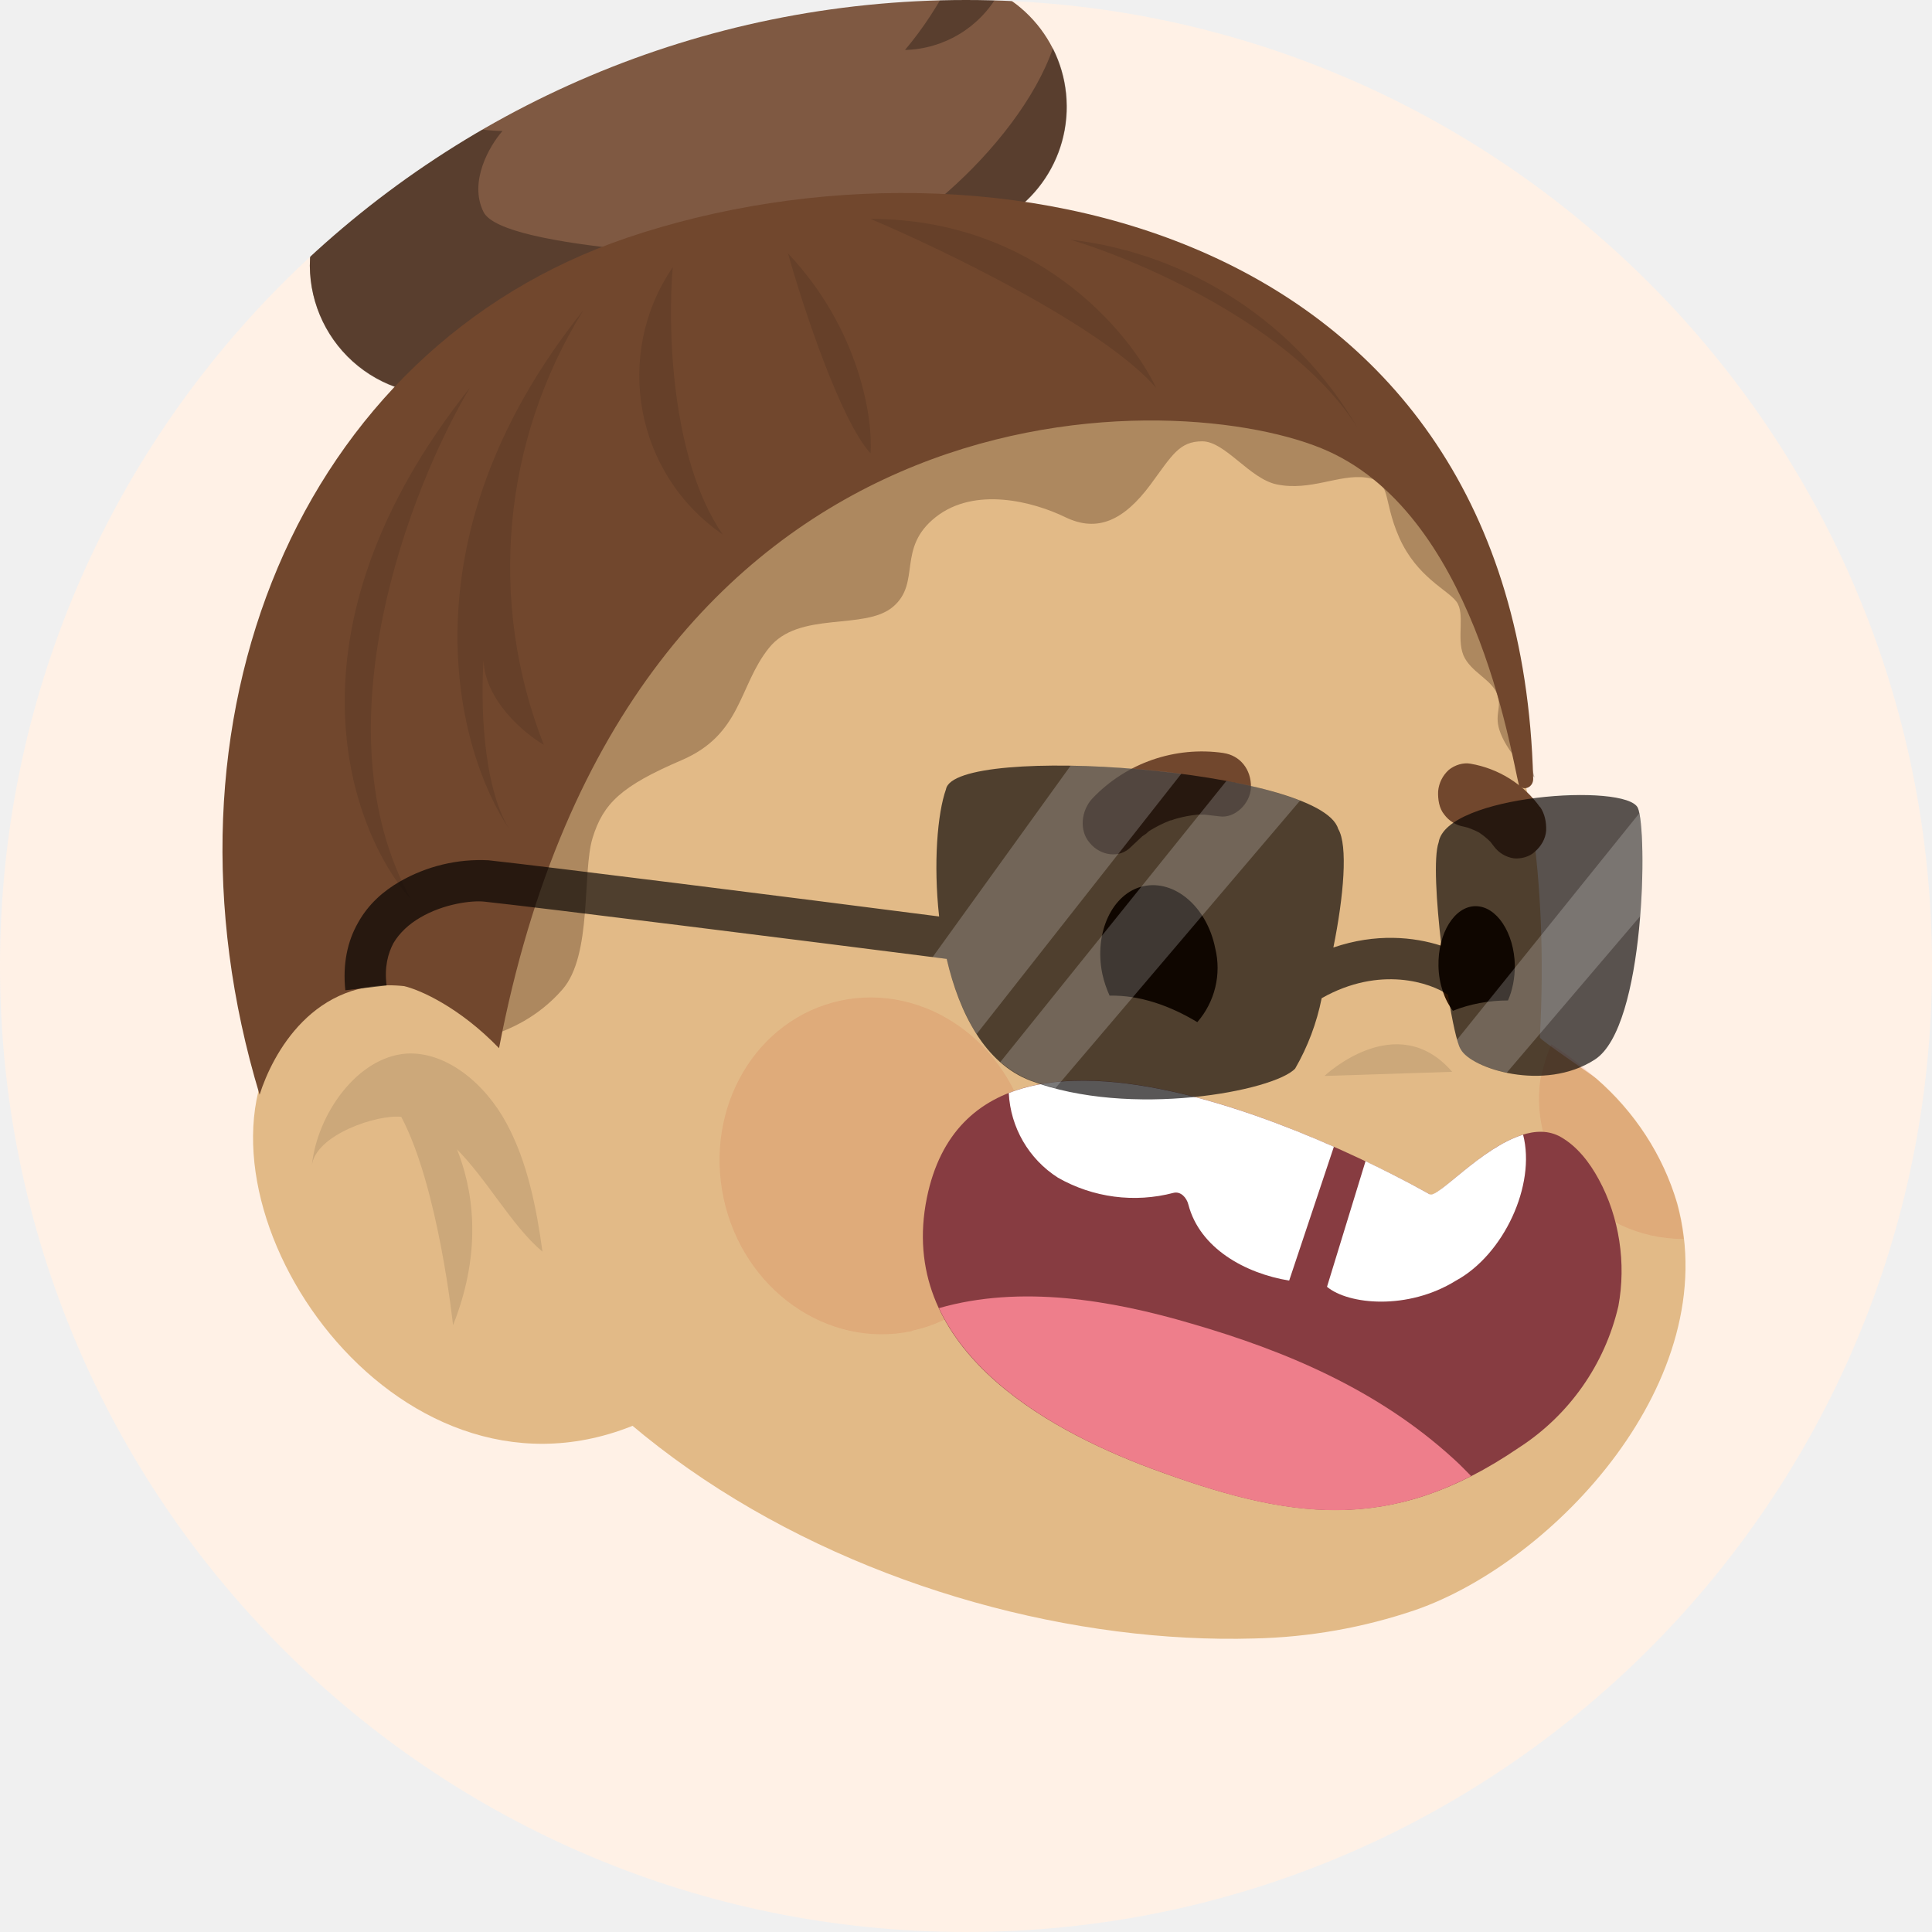
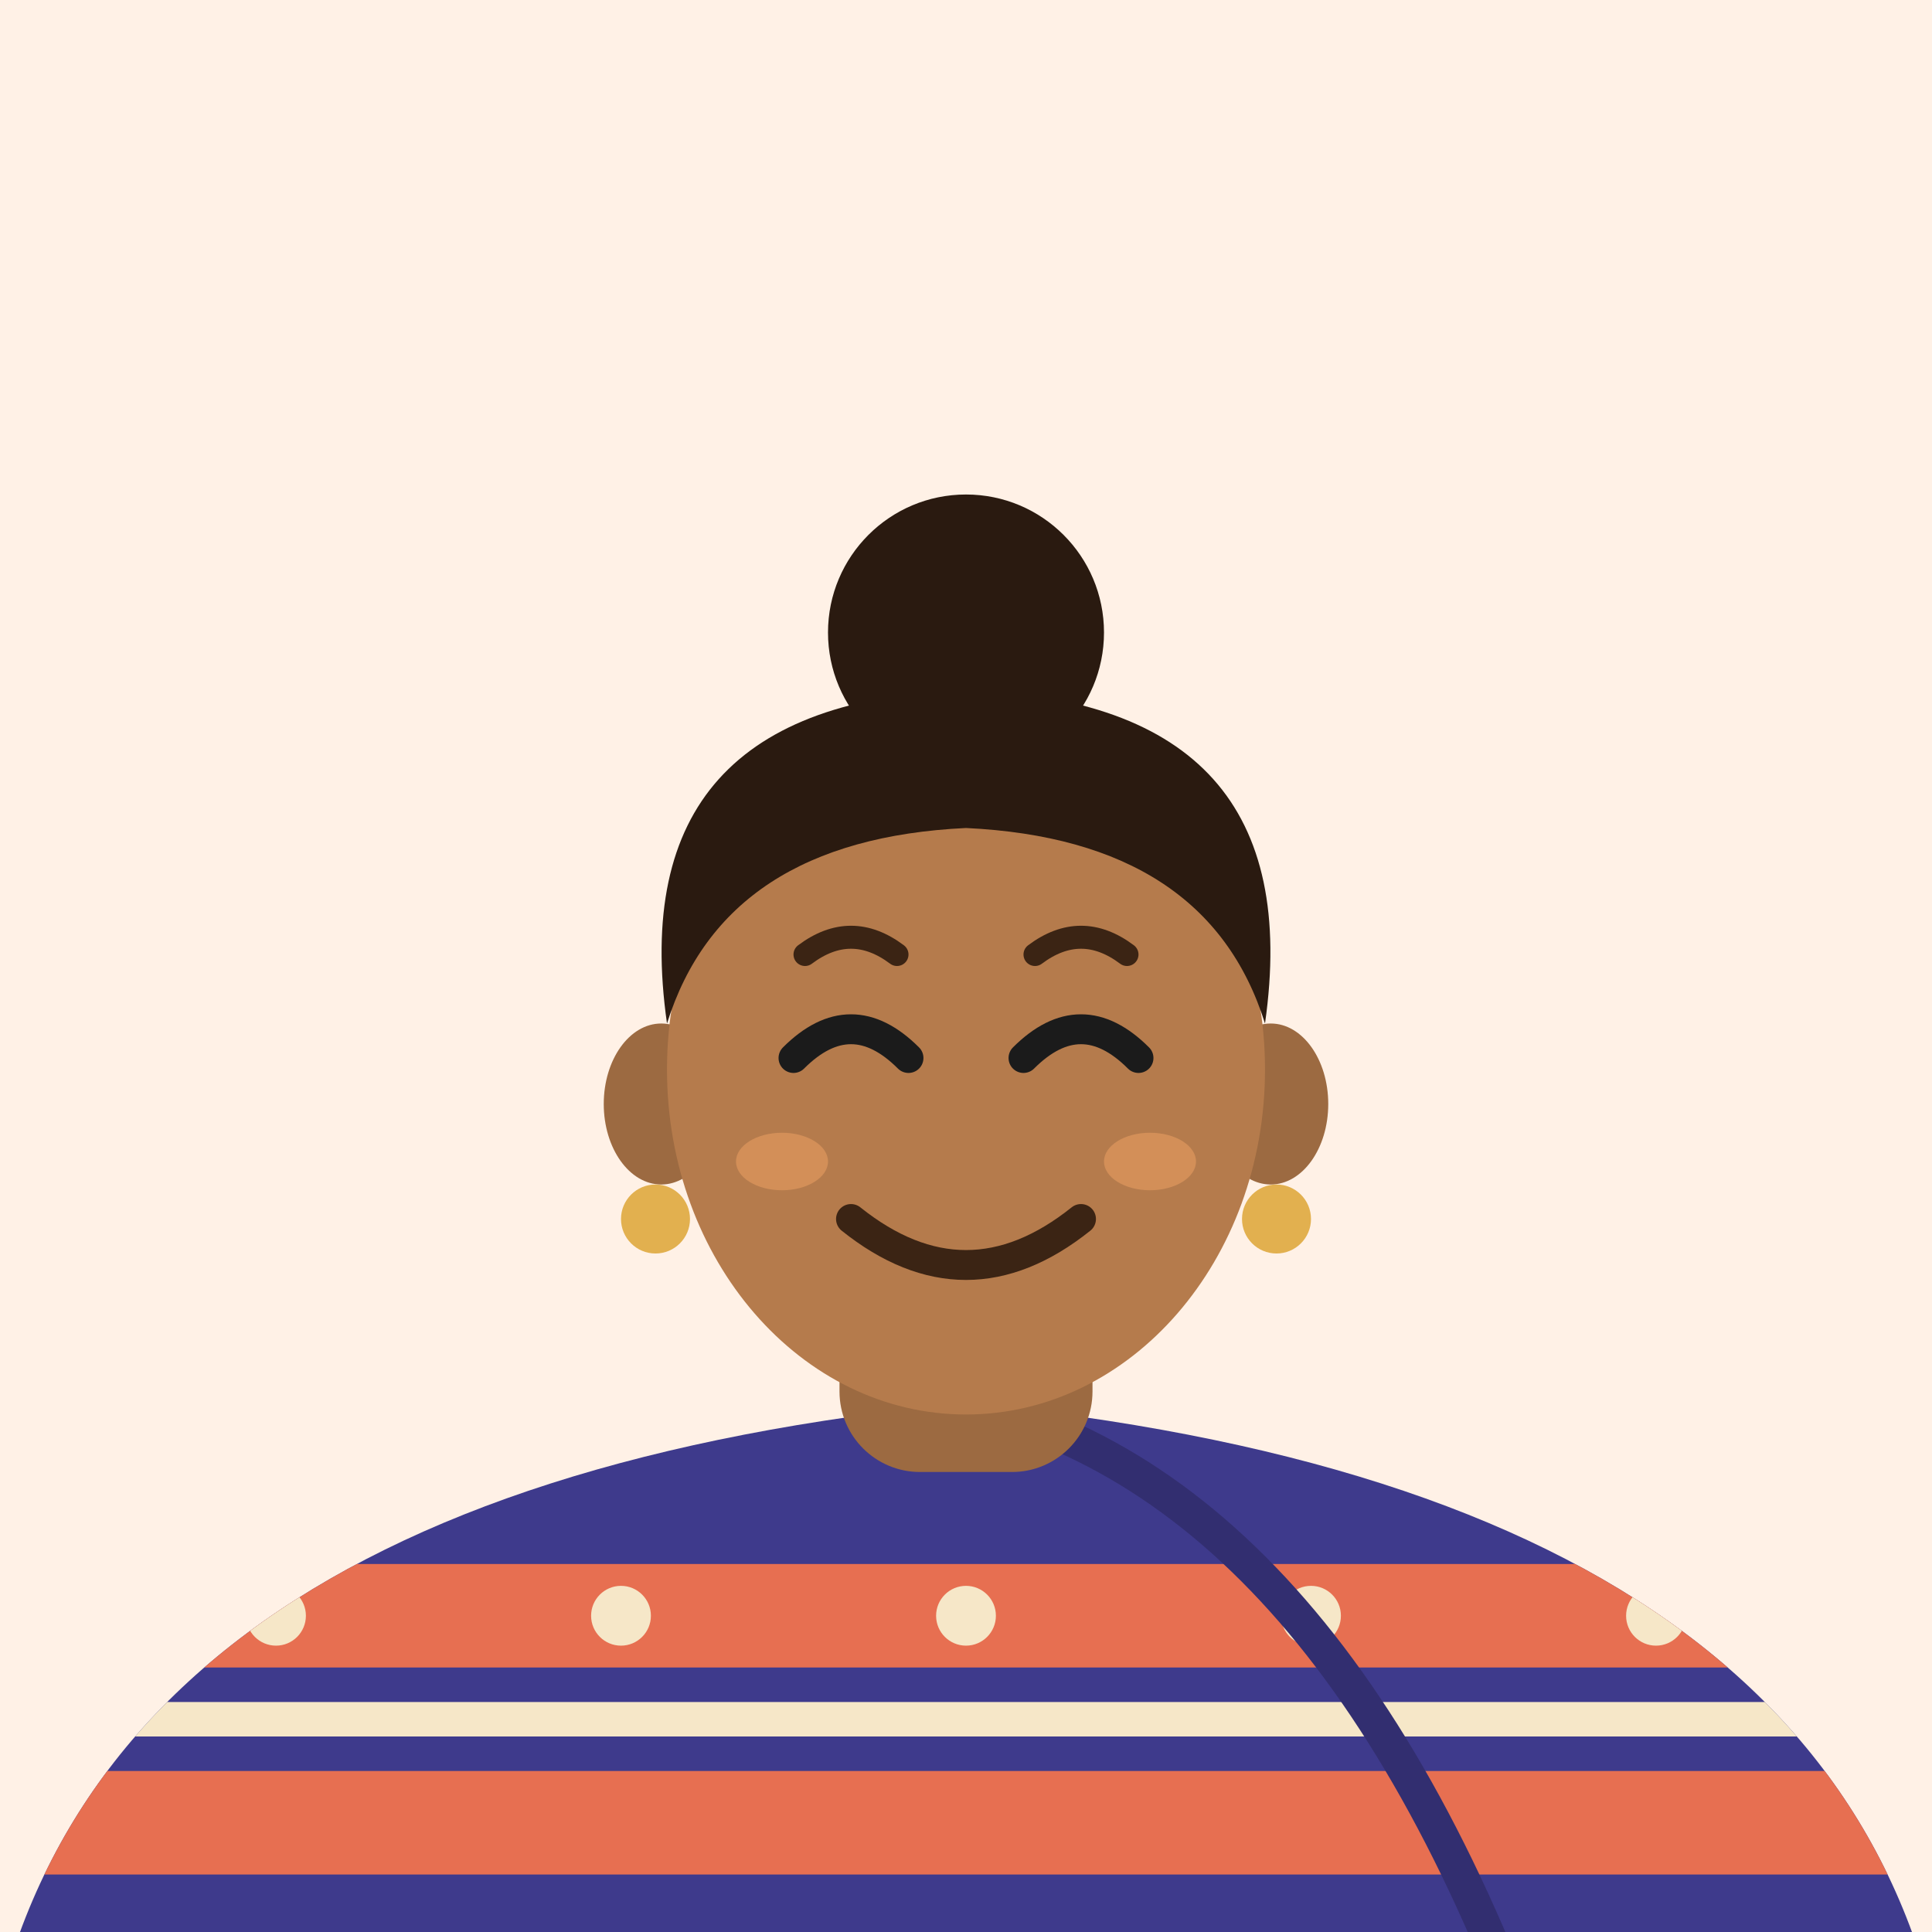
- <svg xmlns="http://www.w3.org/2000/svg" viewBox="0 0 480 480" fill="none" shape-rendering="auto">
-   <mask id="viewboxMask">
-     <rect width="480" height="480" rx="240" ry="240" x="0" y="0" fill="#fff" />
-   </mask>
-   <g mask="url(#viewboxMask)">
-     <rect fill="#fff1e6" width="480" height="480" x="0" y="0" />
-     <g transform="matrix(.85775 0 0 .85427 52 47)">
-       <path d="M264 38.6s131.4 20.6 121.4 208.1c0 .7 15.2 10.9 16.4 12a77.1 77.1 0 0 1 23.4 36.3c13.9 51.3-35.7 104.2-75.8 118.2a155 155 0 0 1-46.7 8.3c-103.1 3-239.7-62.7-246.7-191a202.7 202.7 0 0 1 15.1-83.9c0 .1 57.4-142.5 192.9-108Z" fill="#e2ba87" />
-       <path d="M388.7 248.7a57 57 0 0 0-3.2 10.5 40 40 0 0 0 8.5 30.4 42.3 42.3 0 0 0 33 15.7c-3.2-31.7-29-50.7-38.3-56.6ZM203.5 332c24.4-5.2 39.6-31 33.9-57.5-5.7-26.5-30.2-43.7-54.6-38.5-24.4 5.3-39.5 31-33.8 57.6 5.7 26.5 30.1 43.7 54.5 38.5Z" fill="#DC2400" style="mix-blend-mode:multiply" opacity=".1" />
-       <path opacity=".1" d="M323 257.9s20.9-19.9 37-1.2Z" fill="#000" />
-       <path d="M128.7 356.9C59.3 391.7-3.7 304.4 16.5 255.3c12.9-31.4 50.4-33.8 72.1-5.2a185 185 0 0 1 29.1 59.1" fill="#e2ba87" />
-       <path opacity=".1" d="M71.5 279c9 9 16.1 22.5 25 30-1.7-12.5-4.3-26-10.4-37.3-6.2-11.6-17.5-21-29-20.3-14.2 1-25.9 17.6-27.4 32.6 1-9 19-15 25.9-14.2 10.8 20.4 15 60.6 15 60.6 9-22.7 5.4-40.7 1-51.5Z" fill="#000" />
+ <svg xmlns="http://www.w3.org/2000/svg" viewBox="16 6 168 168" aria-hidden="true">
+   <defs>
+     <clipPath id="b12">
+       <path d="M14 210 Q18 154 100 146 Q182 154 186 210 Z" />
+     </clipPath>
+   </defs>
+   <rect x="0" y="0" width="200" height="200" fill="#FFF1E6" />
+   <g transform="translate(0 -18)">
+     <path d="M14 210 Q18 154 100 146 Q182 154 186 210 Z" fill="#3E3A8C" />
+     <g clip-path="url(#b12)">
+       <rect x="0" y="160" width="200" height="9" fill="#E76F51" />
+       <rect x="0" y="172" width="200" height="3" fill="#F6E7C8" />
+       <rect x="0" y="178" width="200" height="9" fill="#E76F51" />
+       <circle cx="40" cy="164.5" r="2.6" fill="#F6E7C8" />
+       <circle cx="70" cy="164.5" r="2.6" fill="#F6E7C8" />
+       <circle cx="100" cy="164.5" r="2.6" fill="#F6E7C8" />
+       <circle cx="130" cy="164.5" r="2.6" fill="#F6E7C8" />
+       <circle cx="160" cy="164.5" r="2.6" fill="#F6E7C8" />
    </g>
-     <g transform="matrix(.85472 0 0 .855 19 -17)">
-       <path d="M393.3 367c3 1.7 24.1-24.8 38.2-16.7 4.7 2.7 8.3 7.3 11 12.3 6 11 8 24.4 5.7 36.8a67 67 0 0 1-29 41.2c-37.4 25.5-67 20.7-106.8 6-31.4-11.7-74-35.6-65.2-78.7 15.6-76 146.1-1 146.1-1Z" fill="#873C41" />
-       <path d="M318.9 366.5a44.8 44.8 0 0 1-33.6-4.4 31 31 0 0 1-14.3-24.6c26.3-10.3 67.3 3.6 94.5 15.6l-13 38.9c-12.8-2.1-26-9.4-29.3-22.1-.5-2-2.2-3.9-4.3-3.4ZM420.5 349.6c3.8 14.7-5.7 34.9-19.5 42.4-14 8.7-31.3 7-37.5 1.8l11.2-36.5c11.3 5.4 18.6 9.6 18.6 9.6 2.3 1.4 15-13.6 27.2-17.3Z" fill="#fff" />
-       <path d="M400.3 443.8c-22-20.1-48.9-31.4-76.2-39.3-23.4-6.9-49.7-11.3-73.4-4.5 11 23.5 39.2 38.2 61.7 46.6 34.8 12.9 61.8 18.2 93 2.2-1.7-1.7-3.3-3.4-5.1-5Z" fill="#EE7E8B" />
-     </g>
-     <g transform="matrix(.85472 0 0 .855 19 -17)">
-       <path d="M300.3 309.2c8.9-.2 17.7 3 25.5 7.7a24 24 0 0 0 5.2-21.5c-2.4-12-11.8-20-20.9-18-9 2-14.4 13.5-11.9 25.5.5 2.3 1.2 4.3 2.1 6.3ZM416.1 310.6c1.3-2.9 2-6.4 2-10.2-.2-9.5-5.3-17.2-11.4-17.2-6.1 0-11 7.8-10.8 17.4.1 5.2 1.8 9.9 4.2 13 5-2 10.5-3 16-3Z" fill="#2A1200" />
-       <path d="M333.5 238.7a43.9 43.9 0 0 0-38.2 13.2c-3.2 3.4-4 9.3-.7 13 3 3.6 8.6 4.6 12 1l3.2-3c.4-.3 1.3-.8 1.6-1.2l.5-.4a37.7 37.7 0 0 1 6-3c.5 0 1.2-.4 1.7-.5a35.6 35.6 0 0 1 6.3-1.2h2l4.3.5c4.4.7 9-3.6 9.2-8.4.1-5.3-3.2-9.3-8-10ZM425.4 254.4a31.4 31.4 0 0 0-20.2-12.6c-2.1-.4-4.6.4-6.3 1.8a9.5 9.5 0 0 0-3.1 6.2c-.1 2.4.3 5 1.8 6.8a9 9 0 0 0 5.7 3.5l1.2.3c1 .4 2.1.8 3.2 1.4 1.2.8 2.3 1.7 3.3 2.7l1 1.3a8.8 8.8 0 0 0 5.8 3.5c2 .2 4.6-.4 6.2-2 1.7-1.5 3-3.6 3.2-6 .1-2.5-.4-5-1.8-7Z" fill="#71472D" />
-     </g>
-     <g transform="matrix(.85472 0 0 .85667 18 -15)">
-       <path d="M119 .1v-.6a37.5 37.5 0 0 1 70.5-17.8 37.4 37.4 0 0 1 66 29.5 37.5 37.5 0 0 1 .6 74.5c-3.2 44.3-37.3 79.1-78.8 79.1a77 77 0 0 1-62.8-33.7A37.6 37.6 0 0 1 69 94.6c0-12 5.6-22.6 14.3-29.5A37.4 37.4 0 0 1 119 .1Z" fill="#71472d" />
-       <path d="M119 .1v-.6a37.5 37.5 0 0 1 70.5-17.8 37.4 37.4 0 0 1 66 29.5 37.5 37.5 0 0 1 .6 74.5c-3.2 44.3-37.3 79.1-78.8 79.1a77 77 0 0 1-62.8-33.7A37.6 37.6 0 0 1 69 94.6c0-12 5.6-22.6 14.3-29.5A37.4 37.4 0 0 1 119 .1Z" fill="#fff" fill-opacity=".1" />
-       <g fill="#000" fill-opacity=".3">
-         <path d="M119.5.5c5 1 16.3 5.2 21.5 14-4.7-10-11-28.2-10.3-42.2a37.4 37.4 0 0 0-11.7 26l.5 2.2ZM73.9 17c5.6 14 22 38.1 51.1 38.5-3.7 4.2-9.9 14.7-5.5 23.5C125 90 194 92.5 216 93c20 .5 59-32.6 69-61.5a37.5 37.5 0 0 1-28.8 54.2c-.5 6.1-1.6 12-3.1 17.7-32.3 12.4-86.3 29-127 41a84 84 0 0 1-11.6-13.2A37.6 37.6 0 0 1 69 94.5c0-12 5.6-22.6 14.3-29.5A37.4 37.4 0 0 1 74 17Z" />
-         <path d="M269.3 15.5A32.1 32.1 0 0 1 242 32a102.7 102.7 0 0 0 13.6-20.8c4.9.5 9.5 2 13.7 4.3ZM230-30.2c-16 3.6-31.2 17.6-37.5 25.2a44.8 44.8 0 0 0-2.4-14 37.4 37.4 0 0 1 40-11.2Z" />
-       </g>
-       <path d="M313.4 158c6.2-8.4 8.3-12.5 15-12.5 6.7 0 13.8 10.9 21.7 12.5 9.8 2 18-3 25.8-2 7.8 1 4.7 6 9.8 17.5 5.2 11.5 14 15 16.6 18.5 2.6 3.5 0 10.5 2 15.5 2.1 5 8.3 7 9.9 11.5 1.5 4.5-1.6 6 1.5 12.5 2.5 5.2 7.2 9.8 9.3 11.5l-12.4-46a104.6 104.6 0 0 0-84.2-67C220.9 100 130 213 98 273.5l23 44.5c6-1.8 14.4-5.5 21.4-13.5 8.8-10 5.7-34 8.8-44 3.1-10 8.3-15 25.8-22.5 17.6-7.5 16.6-21.5 25.4-32.5 8.7-11 27.8-5 36.1-12s1-17 12.4-26 28.4-4.5 37.7 0c9.3 4.5 17 1 24.8-9.5Z" fill="#351700" style="mix-blend-mode:multiply" opacity=".3" />
-       <path d="M161.4 86.4C65.7 118.7 21.5 226.5 54.4 335c3.7-11.7 15.7-34.3 42-31.5 4.4 1 16 6 27.6 18 37.4-195 193.5-192.5 239-174 44.4 18 55 88 57.5 97.9 1.6 1.6 4.2.3 4.1-2.1C420.4 83 266 51.2 161.4 86.4Z" fill="#71472d" />
-       <g fill="#000" fill-opacity=".1">
-         <path d="M232 81c21.3 9 67.8 31.4 83 49-7.7-16.3-35-49-83-49ZM208 91c4.3 15.3 15.2 48.4 24 58 .7-10.2-3.2-36-24-58ZM174.5 95c-1.5 16.7-.7 55.5 14.5 77.5A55.8 55.8 0 0 1 174.5 95ZM137 233.5a140.8 140.8 0 0 1 11.5-126C94.9 174.3 111.8 235.7 127 258c-8-12.8-8.3-38-7.5-49 .4 11.6 11.8 21.2 17.5 24.5Z" />
-         <path d="M115.5 130c-17.2 28.8-44.6 98.9-17 148.5-17.8-20-39.4-77.7 17-148.5ZM290 87c20.2 6 65.1 25.3 83.5 54.5A111.7 111.7 0 0 0 290 87Z" />
-       </g>
-     </g>
-     <g transform="matrix(.85472 0 0 .85667 14 -12)">
-       <path d="M258.8 292.1c3.7 15.9 11.2 30.3 24.3 35.3 29 11 71 3 77-3.5a67 67 0 0 0 7.7-20.4c17-9.6 31.8-4.4 36.7-1 1.3 7.7 2.6 14 3.7 15.8 3 5.6 24.3 12.5 39 3 14.8-9.5 15.3-67 12.5-73-3.4-7.3-55.7-3.8-57.9 10-1.5 4.2-.7 17.2.8 30-8-2.6-19.1-3.7-31.4.5 3-14.8 4.3-29.6 1.4-34.4-5.1-17.4-111.6-24.9-114-11.5-2.5 7-3.7 21.6-2 36.9-43.5-5.6-115.2-14.6-131-16.3a47 47 0 0 0-25.8 6.2c-4.7 2.7-9.1 6.5-12.1 11.9-3.1 5.4-4.5 12-3.7 19.6l12-1.4c-.7-5.3.4-9.3 2-12.3 1.8-3 4.5-5.5 7.8-7.4 6.8-4 15-5 18.6-4.6 16 1.7 91.2 11.1 134.4 16.6Z" fill="#595757" style="mix-blend-mode:multiply" />
-       <path opacity=".2" d="M327 238.4c-10.7-1.4-22-2.2-32.2-2.3l-40.1 55.5 4.1.5c1.9 8 4.7 15.5 8.7 21.8l59.5-75.5ZM361.6 246.2a122 122 0 0 0-21.5-5.7L274.4 322c2.6 2.2 5.5 4 8.7 5.3 2.4.9 4.8 1.6 7.3 2.3l71.2-83.5ZM460.4 279.7c1-13 .7-25.2-.3-29.8l-53 65.7 1 2.7c1.5 2.6 6.8 5.4 13.5 6.8l38.8-45.4Z" fill="#fff" />
-     </g>
+     <path d="M100 146 Q134 154 152 210" fill="none" stroke="#322e70" stroke-width="3" stroke-linecap="round" />
+     <rect x="89" y="136" width="22" height="16" rx="7" fill="#9c6a41" />
+     <ellipse cx="73.5" cy="120" rx="5" ry="7" fill="#9c6a41" />
+     <ellipse cx="126.5" cy="120" rx="5" ry="7" fill="#9c6a41" />
+     <circle cx="73" cy="130" r="3" fill="#E2B04F" />
+     <circle cx="127" cy="130" r="3" fill="#E2B04F" />
+     <ellipse cx="100" cy="117" rx="26" ry="30" fill="#B57B4C" />
+     <path d="M85 116 q5 -5 10 0 M105 116 q5 -5 10 0" stroke="#1B1B1B" stroke-width="2.6" fill="none" stroke-linecap="round" />
+     <path d="M86 107 q4 -3 8 0 M106 107 q4 -3 8 0" stroke="#3B2414" stroke-width="2" fill="none" stroke-linecap="round" />
+     <path d="M90 130 Q100 138 110 130" stroke="#3B2414" stroke-width="2.6" fill="none" stroke-linecap="round" />
+     <ellipse cx="84" cy="125" rx="4" ry="2.5" fill="#eba063" opacity=".55" />
+     <ellipse cx="116" cy="125" rx="4" ry="2.5" fill="#eba063" opacity=".55" />
+     <path d="M74 113 Q70 85 100 84 Q130 85 126 113 Q121 97 100 96 Q79 97 74 113 Z" fill="#2A1A10" />
+     <circle cx="100" cy="79" r="12" fill="#2A1A10" />
  </g>
</svg>
